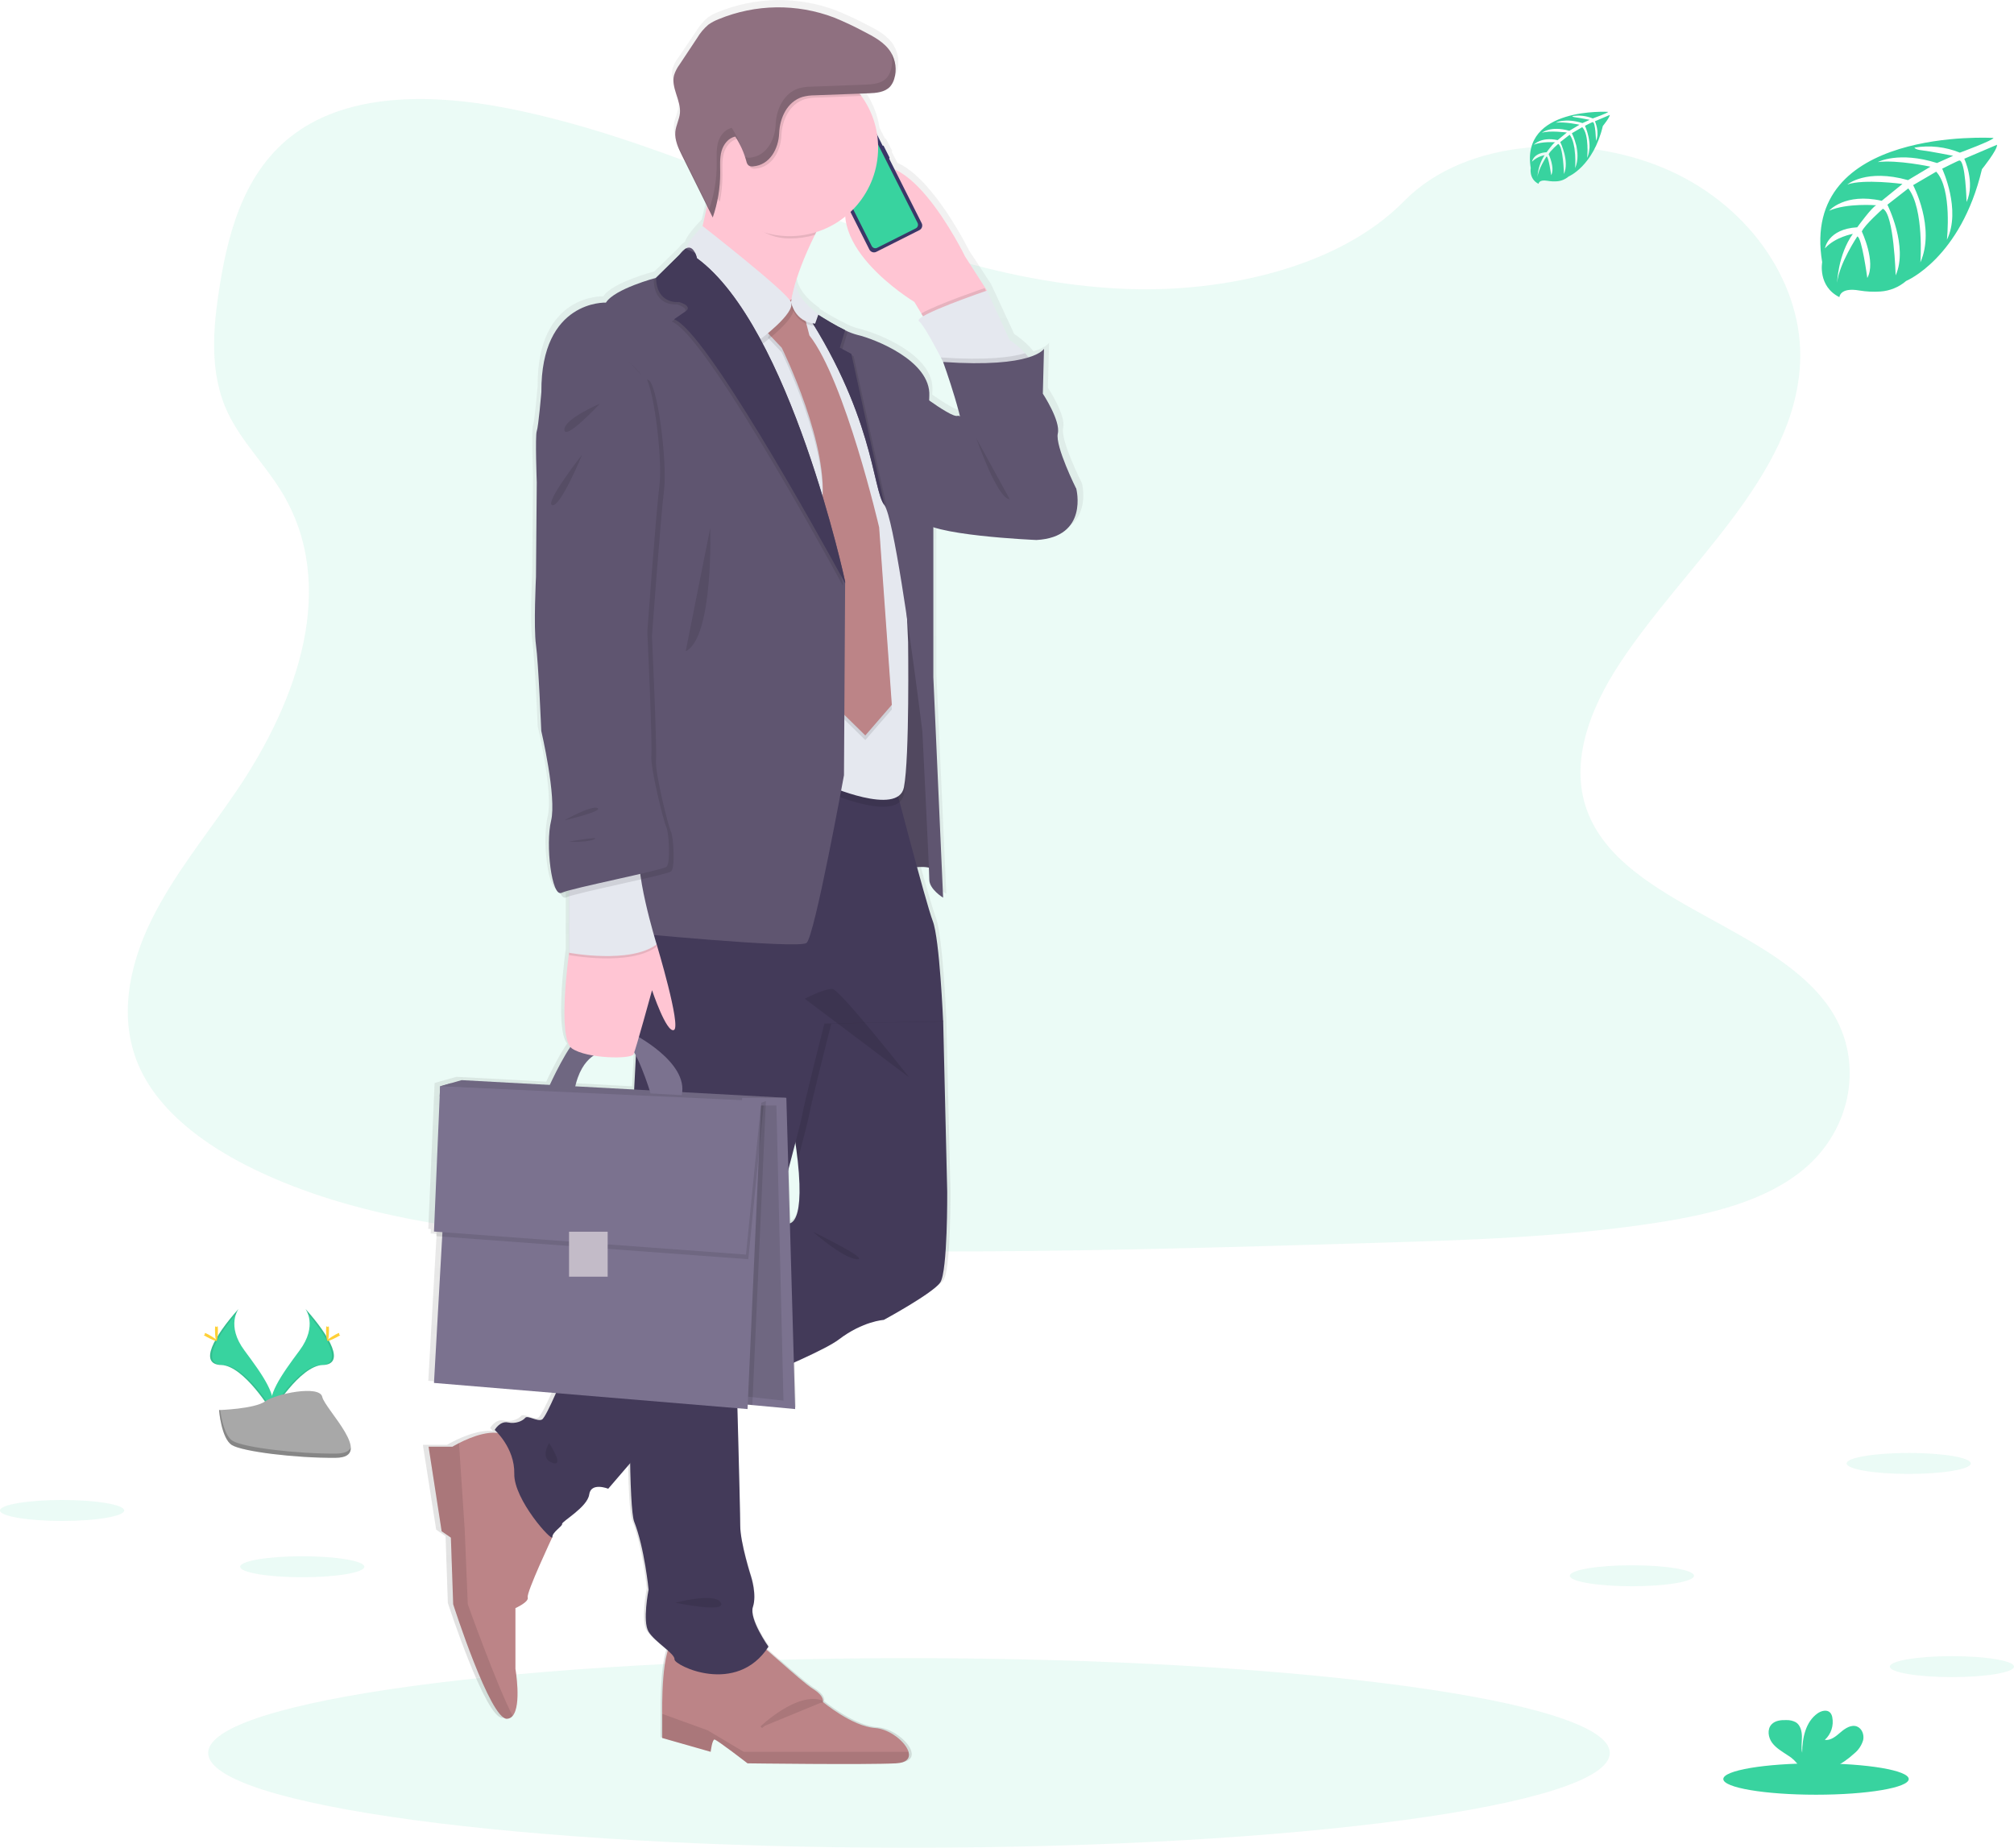
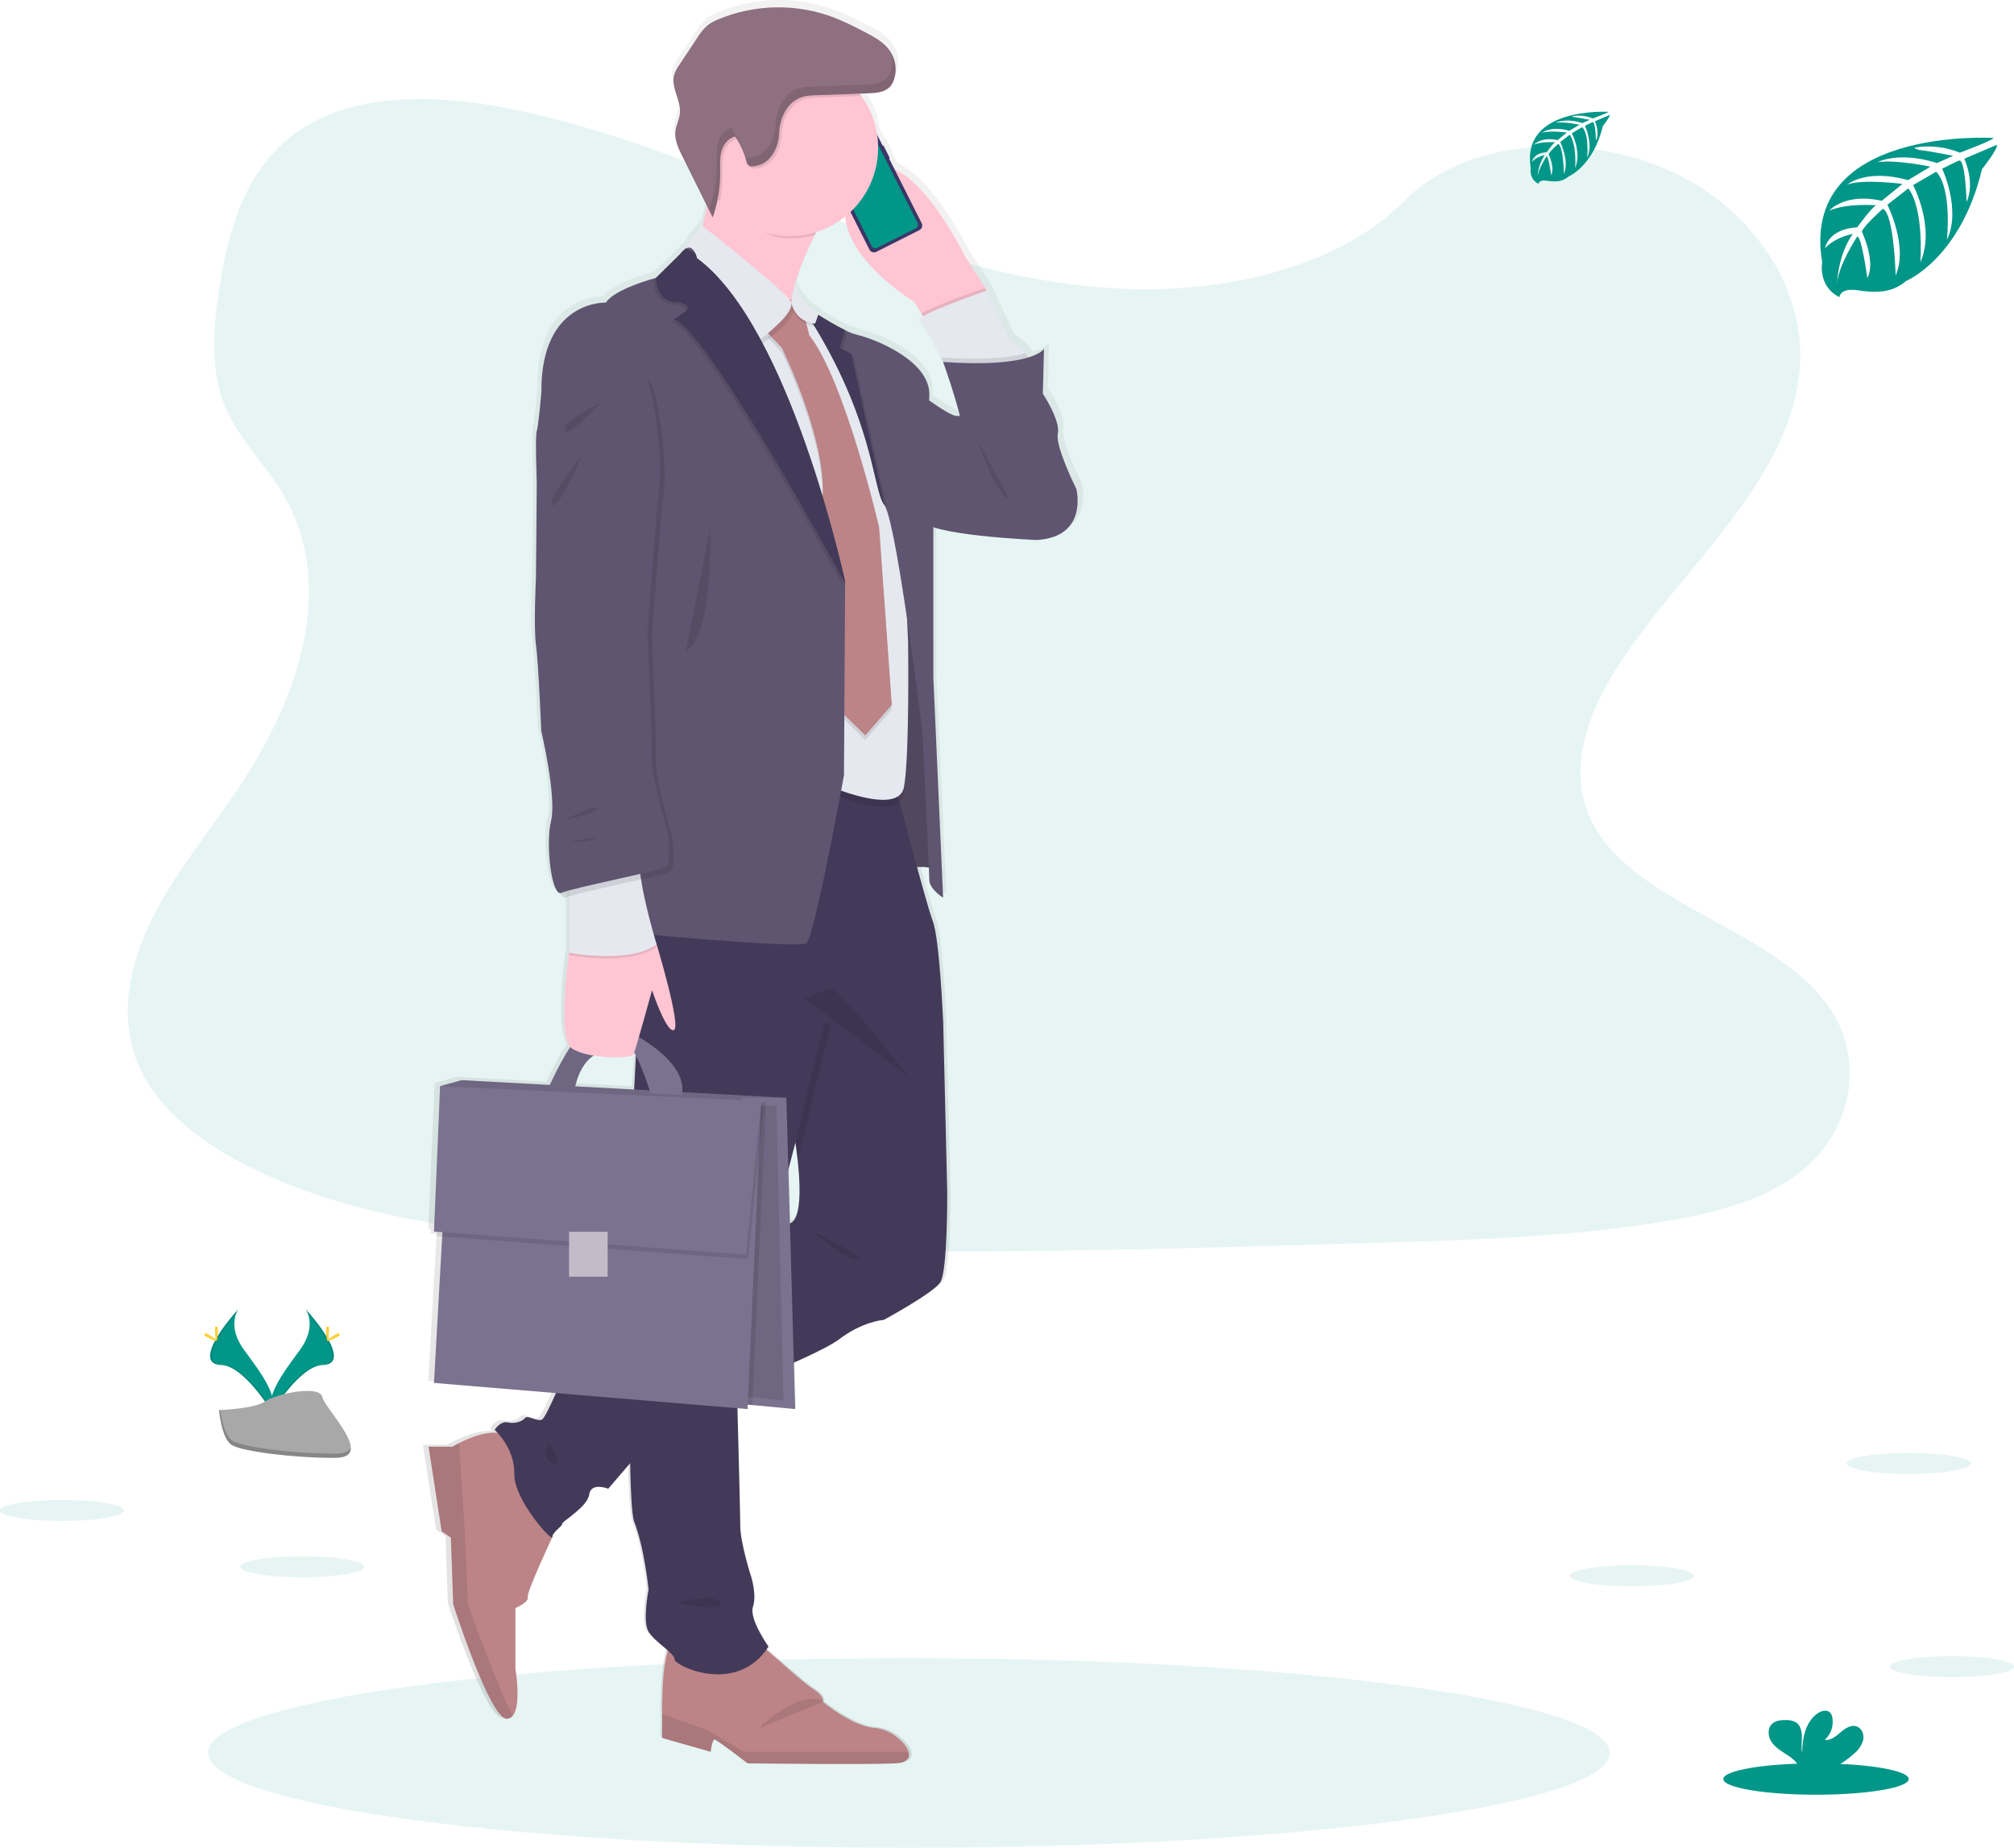
<svg xmlns="http://www.w3.org/2000/svg" id="6968ac48-3a8f-41ea-a7fd-90e9ec00ee17" data-name="Layer 1" width="873.53" height="801.44" viewBox="0 0 873.53 801.44">
  <defs>
    <linearGradient id="70ce31e8-5126-44c6-9ded-adf44b0dced1" x1="489.88" y1="814.11" x2="489.88" y2="49.28" gradientUnits="userSpaceOnUse">
      <stop offset="0" stop-color="gray" stop-opacity="0.25" />
      <stop offset="0.54" stop-color="gray" stop-opacity="0.12" />
      <stop offset="1" stop-color="gray" stop-opacity="0.1" />
    </linearGradient>
  </defs>
-   <path d="M652.59,174.63c-47.88-1.66-93.48-17.11-137-34S428.89,105,382.16,96c-30.06-5.76-64.43-6.58-88.65,9.53-23.3,15.51-30.84,42.28-34.88,67.12-3,18.69-4.84,38.36,3.51,55.85,5.79,12.15,16.08,22.36,23.19,34,24.76,40.48,7.26,90.4-19.57,129.93-12.58,18.54-27.18,36.23-36.89,56s-14.21,42.35-5.71,62.49c8.42,20,28.49,34.94,50.23,45.49,44.16,21.41,96.19,27.54,146.93,31,112.32,7.68,225.23,4.36,337.85,1,41.67-1.24,83.53-2.49,124.53-8.93,22.77-3.58,46.28-9.26,62.81-23,21-17.41,26.18-46.88,12.12-68.71-23.59-36.61-88.79-45.71-105.28-85-9.07-21.63.25-45.72,13.43-65.77,28.29-43,75.7-80.78,78.2-130,1.72-33.77-21.08-67.6-56.32-83.59-36.94-16.75-88.17-14.64-115.42,13.09C744.18,165.12,694.86,176.1,652.59,174.63Z" transform="translate(-163.24 -49.28)" fill="#38d39f" opacity="0.1" />
-   <ellipse cx="394.25" cy="760.32" rx="303.97" ry="41.12" fill="#38d39f" opacity="0.1" />
+   <path d="M652.59,174.63c-47.88-1.66-93.48-17.11-137-34S428.89,105,382.16,96c-30.06-5.76-64.43-6.58-88.65,9.53-23.3,15.51-30.84,42.28-34.88,67.12-3,18.69-4.84,38.36,3.51,55.85,5.79,12.15,16.08,22.36,23.19,34,24.76,40.48,7.26,90.4-19.57,129.93-12.58,18.54-27.18,36.23-36.89,56s-14.21,42.35-5.71,62.49c8.42,20,28.49,34.94,50.23,45.49,44.16,21.41,96.19,27.54,146.93,31,112.32,7.68,225.23,4.36,337.85,1,41.67-1.24,83.53-2.49,124.53-8.93,22.77-3.58,46.28-9.26,62.81-23,21-17.41,26.18-46.88,12.12-68.71-23.59-36.61-88.79-45.71-105.28-85-9.07-21.63.25-45.72,13.43-65.77,28.29-43,75.7-80.78,78.2-130,1.72-33.77-21.08-67.6-56.32-83.59-36.94-16.75-88.17-14.64-115.42,13.09C744.18,165.12,694.86,176.1,652.59,174.63Z" transform="translate(-163.24 -49.28)" fill="#009688" opacity="0.1" />
+   <ellipse cx="394.25" cy="760.32" rx="303.97" ry="41.12" fill="#009688" opacity="0.1" />
  <path d="M632.51,258.88s-9.41-18.57-8.14-24.09-6.62-17.31-6.62-17.31l.51-19.56s-1.09,2-6.77,3.75c-.48-.63-1-1.25-1.54-1.84a40.32,40.32,0,0,0-6.82-5.69l-10-21.58-9.67-14.81s-15.25-31-31-37.84l-2.48-4.85a.38.38,0,0,0,.15-.49l-2.52-4.93a.39.39,0,0,0-.49-.18l-2.41-4.72a37.91,37.91,0,0,0-7-16.89c-.25-.35-.52-.67-.78-1l3.92-.14c3.44-.13,7.28-.43,9.59-3a8.77,8.77,0,0,0,1.79-3.3,14,14,0,0,0,.58-2.93c0-.15,0-.3,0-.44q0-.51,0-1c0-.27,0-.53,0-.8s0-.43,0-.64-.11-.69-.17-1c0-.13,0-.26-.08-.39a11.66,11.66,0,0,0-.31-1.16,1.55,1.55,0,0,1-.07-.23c-.14-.4-.29-.8-.46-1.19a1.11,1.11,0,0,1-.07-.16c-.18-.39-.38-.77-.59-1.14l-.06-.12v0a4,4,0,0,0-.25-.45c-2.71-4.26-7.47-6.75-12-9a138.69,138.69,0,0,0-13-6,70,70,0,0,0-51,.72,20.19,20.19,0,0,0-4.54,2.42,23.46,23.46,0,0,0-4.95,5.82l-7.75,11.45A16.18,16.18,0,0,0,455,78.79c-1.45,5.44,3.1,10.89,2.59,16.5-.26,2.79-1.76,5.35-2.05,8.14-.37,3.6,1.3,7.07,2.93,10.32l11.09,22c-.59,2.89-1.24,5.85-1.95,8.71h0c-5.11,5.28-6.83,8.16-7.3,9.72l-.15.08h0a9,9,0,0,0-2.56,2.5L447.06,167s-18.32,4.76-22.13,10.79c0,0-28.75-1.26-28.5,38.89,0,0-1.27,15.06-2,17.07s0,22.33,0,22.33l-.34,41.16s-1.1,21.83,0,29.61,2.37,37.39,2.37,37.39,6.87,28.86,4.33,39.15c-2.44,9.85,0,31.39,4,31.48.76,1.57,1.63,2.34,2.58,1.9a11,11,0,0,1,1.27-.46V460.9s-4.95,34.45.6,41c-3.68,5.24-8,14.18-9.1,16.53l-38.9-2.09-4.95,1.39h0L351.75,519,349,582.27l1.1.08-.08,1.93,2.6.19L349,648.19l53.85,4.43c-2.37,5.31-5.12,11-6.19,11.55-2,1-6.36-2-7.38-.76s-4.07,2.76-7.63,2-5.85,3.26-5.85,3.26.52.46,1.3,1.31c-5.78-.7-13.09,2.4-17.06,4.4-1.78.9-2.89,1.57-2.89,1.57H346.65l5.77,36.81,4.07,2.78,1,29s16.28,50.19,23.74,49.86a3.37,3.37,0,0,0,2.51-1.26c4-4.62,1.23-20.49,1.23-20.49V746.23s6.1-2.68,5.42-4.69,9.84-24,10.78-26a.17.17,0,0,0,.08-.16c0-2.26,4.58-4.77,4.32-5.77s11.2-7.28,12-12.8,8.39-2.51,8.39-2.51l9.66-11.1c.29,13.53.84,23,1.79,25.4,4.58,11.55,6.36,29.62,6.36,29.62s-2.8,13.8,0,18.32c1.72,2.76,5.72,5.72,8.5,8.17-2.89,8.76-2.48,27.38-2.48,27.38v10.7l21.37,6s.67-5.35,1.69-5.35,14.59,10.37,14.59,10.37,52.24.67,65.46,0c5-.25,6.36-2.4,5.59-5-1.27-4.33-8.4-9.94-14.74-10.37-10.18-.67-23.07-11.37-23.07-11.37s1-2.35-4.41-5.69c-3.74-2.3-14.09-11.61-20.49-17.06.3-.41.61-.82.9-1.26,0,0-8.65-12-6.86-17.32s-.77-13-.77-13-4.83-14.81-4.83-22.34c0-4.77-.72-31.9-1.24-51.14l4.46.37.09-1.92,2,.18,18.91,1.74-.58-20.21c9.11-4,16.69-7.71,19.83-10.08,10.68-8,19.84-8.53,19.84-8.53s21.62-11.54,24.93-16.31,3-39.4,3-39.4l-1.78-74.22v-.06s-1.52-35.88-4.58-43.66c-1.12-2.88-3.89-12.48-6.92-23.44a18.11,18.11,0,0,1,5.22.22c.11,2.68.18,4.52.18,5.15,0,4.26,6.1,7.88,6.1,7.88l-4.32-96V275.66c13.32,4.24,45.53,5.56,45.53,5.56C638.1,280,632.51,258.88,632.51,258.88ZM506.87,176.4l-.07,0a66.59,66.59,0,0,1,1.85-7.45ZM419.45,505.67c7.89,1.3,17,.92,17.69-.61.07-.15.16-.42.28-.77.25.44.49.89.74,1.35l-.77,14.48v.33l-26-1.4C413.21,511.3,416.65,507.52,419.45,505.67Zm86.67,73.06-.67-23.45c1.16-4.32,2.2-8.24,3.09-11.6.4,2.79.74,5.36,1,7.73C512,573.66,508.37,578,506.12,578.73Zm74-351.58c-1.49.57-7.16-3-12.54-6.7,0-.68.05-1.35.08-2,.76-15.31-24.17-24.84-31.8-26.6a27.41,27.41,0,0,1-5.36-2,125,125,0,0,1-11.84-6.69l.1-.29s-9.84-6.23-10.05-14a132.92,132.92,0,0,1,8.46-20.53c.19-.39.4-.8.6-1.19a39.25,39.25,0,0,0,12.8-6.78c1.53,20,30.47,37.21,30.47,37.21l3.09,5,.73,1.18c-1.56.92-2.31,1.66-1.78,2.09,2.2,1.76,7.52,11.72,9.72,15.93a.06.06,0,0,0,0,0c.6,1.14,1,1.85,1,1.85s4.73,12.87,7.44,23.64A2,2,0,0,0,580.1,227.15Z" transform="translate(-163.24 -49.28)" fill="url(#70ce31e8-5126-44c6-9ded-adf44b0dced1)" />
  <path d="M591.3,175.28l-.34.45-1.16,1.55L567.55,193l-4.72-7.76-3-5S515.48,153.64,534.55,128s47.25,32.5,47.25,32.5Z" transform="translate(-163.24 -49.28)" fill="#ffc5d3" />
  <rect x="547.05" y="112.1" width="0.76" height="6.26" rx="0.38" ry="0.38" transform="translate(-156.55 209.3) rotate(-26.73)" fill="#3a3768" />
  <rect x="521.39" y="119.37" width="0.43" height="2.06" rx="0.21" ry="0.21" transform="translate(-161.64 198.23) rotate(-26.73)" fill="#3a3768" />
  <rect x="523.41" y="122.65" width="0.48" height="3.59" rx="0.24" ry="0.24" transform="translate(-163.24 199.58) rotate(-26.73)" fill="#3a3768" />
  <rect x="525.6" y="126.97" width="0.46" height="3.62" rx="0.23" ry="0.23" transform="translate(-164.96 201.03) rotate(-26.73)" fill="#3a3768" />
  <rect x="528.35" y="104.91" width="25.4" height="51.62" rx="2.24" ry="2.24" transform="translate(-164.21 208.08) rotate(-26.73)" fill="#3a3768" />
-   <path d="M536.4,105.67a.9.9,0,0,0-.4,1.22l.08.17a.91.91,0,0,1-.4,1.23l-9.62,4.84a.9.9,0,0,1-1.22-.4l-.09-.17a.91.91,0,0,0-1.22-.41l-1.87.95a1.72,1.72,0,0,0-.77,2.33L541.33,156a1.75,1.75,0,0,0,2.34.77l16.78-8.45a1.75,1.75,0,0,0,.77-2.34l-20.45-40.59a1.74,1.74,0,0,0-2.34-.77Z" transform="translate(-163.24 -49.28)" fill="#38d39f" />
+   <path d="M536.4,105.67a.9.9,0,0,0-.4,1.22l.08.17a.91.91,0,0,1-.4,1.23l-9.62,4.84a.9.9,0,0,1-1.22-.4l-.09-.17a.91.91,0,0,0-1.22-.41l-1.87.95a1.72,1.72,0,0,0-.77,2.33L541.33,156a1.75,1.75,0,0,0,2.34.77l16.78-8.45a1.75,1.75,0,0,0,.77-2.34l-20.45-40.59a1.74,1.74,0,0,0-2.34-.77Z" transform="translate(-163.24 -49.28)" fill="#009688" />
  <rect x="527.92" y="109.31" width="3.55" height="0.72" rx="0.36" ry="0.36" transform="translate(-155.95 200.72) rotate(-26.73)" fill="#e6e8ec" />
  <circle cx="368.88" cy="59.17" r="0.41" fill="#e6e8ec" />
  <path d="M550.8,261.28,544.55,429s21-7,24.25-1.75-3.5-84-3.5-84Z" transform="translate(-163.24 -49.28)" fill="#5f5570" />
  <path d="M550.8,261.28,544.55,429s21-7,24.25-1.75-3.5-84-3.5-84Z" transform="translate(-163.24 -49.28)" opacity="0.15" />
  <path d="M551.8,814.11c-13,.67-64.33,0-64.33,0s-13.34-10.33-14.34-10.33-1.66,5.33-1.66,5.33l-21-6V792.45s-.67-30.35,5.66-31.67,34.34,0,34.34,0c1-.33,20,17.67,25.33,21s4.33,5.67,4.33,5.67,12.67,10.66,22.67,11.33c6.23.42,13.24,6,14.49,10.33C558.05,811.72,556.7,813.86,551.8,814.11Z" transform="translate(-163.24 -49.28)" fill="#bc8487" />
  <path d="M551.8,814.11c-13,.67-64.33,0-64.33,0s-13.34-10.33-14.34-10.33-1.66,5.33-1.66,5.33l-21-6V792.66l19.66,7.12,15.67,9.33h71.49C558.05,811.72,556.7,813.86,551.8,814.11Z" transform="translate(-163.24 -49.28)" opacity="0.1" />
  <path d="M493.43,798.45s16-15.33,26.7-11" transform="translate(-163.24 -49.28)" stroke="#000" stroke-miterlimit="10" opacity="0.1" />
  <path d="M392.13,742.11c.67,2-5.33,4.67-5.33,4.67v26.33s2.72,15.81-1.21,20.42a3.29,3.29,0,0,1-2.46,1.25c-7.33.33-23.33-49.67-23.33-49.67l-1-28.89-4-2.77-5.67-36.67h10.34s1.09-.67,2.84-1.57c5-2.55,15.47-7,21.16-2.76L402.8,716S391.47,740.11,392.13,742.11Z" transform="translate(-163.24 -49.28)" fill="#bc8487" />
  <path d="M385.59,793.53a3.29,3.29,0,0,1-2.46,1.25c-7.33.33-23.33-49.67-23.33-49.67l-1-28.89-4-2.77-5.67-36.67h10.34s1.09-.67,2.84-1.57l2.49,37.57,1.33,32.33S378.69,780.31,385.59,793.53Z" transform="translate(-163.24 -49.28)" opacity="0.1" />
  <path d="M571.05,605.53c-3.25,4.75-24.5,16.25-24.5,16.25s-9,.5-19.5,8.5c-5.43,4.14-24.3,12.35-41.25,19.32-15.83,6.51-30,11.93-30,11.93l-16.32,19L427.05,695s-7.5-3-8.25,2.5-12,11.75-11.75,12.75-4.25,3.5-4.25,5.75-16.75-16.25-16.5-27.5-8.5-19-8.5-19,2.25-4,5.75-3.25,6.5-.75,7.5-2,5.25,1.75,7.25.75,10-20.75,10-20.75l31.17-20.91,62-41.56,2.86-1.92s8.25,3.78,4.9-27.19c-.65-6-1.74-13.29-3.4-22.17-10.25-54.75,26.5-61,26.5-61l32.25,10.75,7.75,12v.06l1.75,73.94S574.3,600.78,571.05,605.53Z" transform="translate(-163.24 -49.28)" fill="#433a59" />
  <path d="M485.55,640.53s.1,3.55.25,9.07c-15.83,6.51-30,11.93-30,11.93l-16.32,19c-.27-15.75-.21-36.21,0-57.18l62-41.56C493.81,610.22,485.55,640.53,485.55,640.53Z" transform="translate(-163.24 -49.28)" opacity="0.1" />
  <path d="M572.3,492.28v.06l-48.5.94s-8.5,33.25-9.75,40.25c-.31,1.72-2.19,9.07-4.85,19.17-.65-6-1.74-13.29-3.4-22.17-10.25-54.75,26.5-61,26.5-61l32.25,10.75Z" transform="translate(-163.24 -49.28)" opacity="0.1" />
  <path d="M444.55,401.53l-6.25,120s-4.5,176.25,0,187.75,6.25,29.5,6.25,29.5-2.75,13.75,0,18.25,11.5,9.5,11.25,12,26.75,16,40.75-5.5c0,0-8.5-12-6.75-17.25s-.75-13-.75-13S484.3,718.53,484.3,711s-1.75-70.5-1.75-70.5,27.25-100,28.5-107,9.75-40.25,9.75-40.25l51.5-1s-1.5-35.75-4.5-43.5-17.75-64.5-17.75-64.5Z" transform="translate(-163.24 -49.28)" fill="#433a59" />
  <polygon points="195.36 469.89 190.89 471.17 190.71 475.59 324.73 477.32 324.73 475.58 195.36 469.89" fill="#7b728f" />
  <path d="M516.68,151.15c-19.5,39.55-7.39,47.82-5.46,48.84-4.13-1.92-57.81-27.14-50.75-33.54,4.59-4.17,8.52-22.31,10.83-35.31,1.37-7.76,2.17-13.69,2.17-13.69l56.33,10.33C524.34,136.58,520,144.33,516.68,151.15Z" transform="translate(-163.24 -49.28)" fill="#ffc5d3" />
  <path d="M591,175.73l-1.16,1.55L567.55,193l-4.72-7.76c6.87-4,27.47-11,27.47-11Z" transform="translate(-163.24 -49.28)" opacity="0.1" />
  <path d="M611.55,211.78c-2,7-35.75,0-35.75,0l-3.5-5.5s-.35-.7-.94-1.84a.06.06,0,0,1,0,0c-2.16-4.19-7.39-14.11-9.55-15.87-2.75-2.25,29.5-13.25,29.5-13.25l9.88,21.5a39.82,39.82,0,0,1,6.7,5.67C610.39,205.2,612.46,208.59,611.55,211.78Z" transform="translate(-163.24 -49.28)" fill="#e5e8ef" />
  <path d="M555.55,215s20,15.78,23,14.64,51.5,31.61,51.5,31.61,5.5,21-17.25,22.25c0,0-48.25-2-50.25-9S555.55,215,555.55,215Z" transform="translate(-163.24 -49.28)" fill="#5f5570" />
  <path d="M501.05,183.28l-21.75,22.5,30.5,194,12-7s31,13.75,33.5,1,1.81-63,1.81-63L553.05,240s-14.25-31.75-14.25-32.75-20.55-16.5-20.55-16.5l-9.7-7.5Z" transform="translate(-163.24 -49.28)" opacity="0.1" />
  <path d="M501.05,180.28l-21.75,22.5,30.5,194,12-7s31,13.75,33.5,1,1.81-63,1.81-63L553.05,237s-14.25-31.75-14.25-32.75-20.55-16.5-20.55-16.5l-9.7-7.5Z" transform="translate(-163.24 -49.28)" fill="#e5e8ef" />
  <path d="M502.3,183.53l-6,12.25,6,6.33s21.5,43.42,17.25,69.17l4.5,84.75,14.5,14.25L550.05,357l-5.5-77s-14.75-63.5-30.25-83.25l-4.5-17.5Z" transform="translate(-163.24 -49.28)" opacity="0.1" />
  <path d="M502.3,181.53l-6,12.25,6,6.33s21.5,43.42,17.25,69.17l4.5,84.75,14.5,14.25L550.05,355l-5.5-77s-14.75-63.5-30.25-83.25l-4.5-17.5Z" transform="translate(-163.24 -49.28)" fill="#bc8487" />
  <path d="M529.8,127.78c-5.46,8.8-9.76,16.55-13.12,23.37a38.45,38.45,0,0,1-10.9,1.57c-12.36,0-19.48-8.55-26.48-17.63-1.6-2.06-6.86-1.58-8-4,1.37-7.76,2.17-13.69,2.17-13.69Z" transform="translate(-163.24 -49.28)" opacity="0.1" />
  <path d="M544.11,113.38a38.33,38.33,0,1,1-7.29-22.49A38.33,38.33,0,0,1,544.11,113.38Z" transform="translate(-163.24 -49.28)" fill="#ffc5d3" />
  <path d="M493.55,198.78l-31.5-38s-2.91-1.17,6.92-11.46c0,0,36.1,28.14,38.34,32.92S493.55,198.78,493.55,198.78Z" transform="translate(-163.24 -49.28)" opacity="0.1" />
  <path d="M492.55,196.78l-31.5-38s-2.91-1.17,6.92-11.46c0,0,36.1,28.14,38.34,32.92S492.55,196.78,492.55,196.78Z" transform="translate(-163.24 -49.28)" fill="#e5e8ef" />
  <path d="M572.3,438.63s-6-3.6-6-7.85-3-64.25-3-64.25-4.4-35.81-9-64.27v0c-2.7-16.77-5.47-31-7.43-33.82l-.08-.12c-5.25-6.75-4.25-39.75-37-88,.44.3,11.73,8.22,20,12.2a27.42,27.42,0,0,0,5.27,2c7.5,1.75,32,11.25,31.25,26.5s1.75,50.25,1.75,50.25V343Z" transform="translate(-163.24 -49.28)" fill="#5f5570" />
  <path d="M611.55,211.78c-2,7-35.75,0-35.75,0l-3.5-5.5s-.35-.7-.94-1.84a.06.06,0,0,1,0,0,.67.67,0,0,1-.05-.12c19.61,1.37,30.54-.06,36.58-1.83C610.39,205.2,612.46,208.59,611.55,211.78Z" transform="translate(-163.24 -49.28)" opacity="0.1" />
  <path d="M572.3,206.28s10.5,29,9,36.25,24.25,35.75,24.25,35.75l24.5-17s-9.25-18.5-8-24-6.5-17.25-6.5-17.25l.5-19.48S611.55,209,572.3,206.28Z" transform="translate(-163.24 -49.28)" fill="#5f5570" />
  <path d="M536.82,90.89l-19,.72a21.16,21.16,0,0,0-5.5.69c-6.79,2.09-9.92,9.31-10.17,15.8s-4,13.76-11.27,14.33a2.81,2.81,0,0,1-2.07-.46,3.42,3.42,0,0,1-.88-1.77,38.7,38.7,0,0,0-4.78-10.68c-3,.54-5.22,3.39-6,6.37s-.57,6.12-.56,9.21a59.61,59.61,0,0,1-1.13,11.69,38.33,38.33,0,1,1,61.39-45.9Z" transform="translate(-163.24 -49.28)" opacity="0.1" />
  <path d="M511.33,91.3a21.16,21.16,0,0,1,5.5-.69l23.07-.86c3.38-.13,7.15-.43,9.42-2.94a8.81,8.81,0,0,0,1.76-3.29,14.2,14.2,0,0,0-1.49-11.63c-2.67-4.25-7.35-6.72-11.81-9a137.23,137.23,0,0,0-12.77-6,68,68,0,0,0-50.1.72A20.22,20.22,0,0,0,470.45,60a23.05,23.05,0,0,0-4.86,5.8L458,77.24a15.75,15.75,0,0,0-2.39,4.62c-1.43,5.43,3,10.86,2.54,16.45-.26,2.78-1.73,5.33-2,8.11-.36,3.59,1.28,7,2.89,10.27l13.34,26.91a59.62,59.62,0,0,0,3.23-19.5c0-3.09-.26-6.23.56-9.21s3-5.83,6-6.37a38.57,38.57,0,0,1,4.79,10.68,3.38,3.38,0,0,0,.88,1.77,2.8,2.8,0,0,0,2.07.46c7.31-.57,11-7.77,11.27-14.33S504.54,93.39,511.33,91.3Z" transform="translate(-163.24 -49.28)" fill="#8f7080" />
  <polygon points="190.89 471.17 200.23 468.5 341.06 476.17 325.56 478.17 190.89 471.17" fill="#7b728f" />
  <polygon points="190.89 471.17 200.23 468.5 341.06 476.17 325.56 478.17 190.89 471.17" opacity="0.1" />
  <polygon points="344.89 611.17 326.31 609.44 319.79 608.84 319.79 505.5 321.51 481.51 321.89 476.17 341.06 476.17 344.89 611.17" fill="#7b728f" />
  <polygon points="339.81 607.5 324.99 605.86 319.79 605.29 319.79 507.31 321.16 484.57 321.46 479.5 336.75 479.5 339.81 607.5" opacity="0.1" />
  <path d="M401.42,520.45s9.25-20.29,13.13-20.92,11,0,11,0l-.63,5.88s-9.5.75-12.5,16.62Z" transform="translate(-163.24 -49.28)" fill="#7b728f" />
  <path d="M401.42,520.45s9.25-20.29,13.13-20.92,11,0,11,0l-.63,5.88s-9.5.75-12.5,16.62Z" transform="translate(-163.24 -49.28)" opacity="0.1" />
  <path d="M437.3,497.41s24.87,12.37,21.62,26.87l-13.5-.75s-6.5-21.62-11.62-22.75S437.3,497.41,437.3,497.41Z" transform="translate(-163.24 -49.28)" fill="#7b728f" />
  <path d="M529.8,301.53v.73l-.5,83.27s-12.75,70-16.25,72.75-80.25-4.75-80.25-4.75L398.05,219.28c-.25-40,28-38.75,28-38.75,3.75-6,21.75-10.75,21.75-10.75l10-9.75.32-.45a8.89,8.89,0,0,1,2.52-2.49h0c2.06-1.19,3.37.38,4.12,1.93a11.63,11.63,0,0,1,.78,2.27C506.05,191,529.8,301.53,529.8,301.53Z" transform="translate(-163.24 -49.28)" fill="#5f5570" />
  <path d="M528.8,302.53v.73c-12.57-23-61-110.14-74.25-114.48l5.1-3.5s3.4-2-2.85-4c0,0-9.75,1.25-10-10.5l10.32-10.2,2.52-2.49h0l4.12,1.93a11.63,11.63,0,0,1,.78,2.27C505.05,192,528.8,302.53,528.8,302.53Z" transform="translate(-163.24 -49.28)" opacity="0.1" />
  <path d="M529.8,301.53v.73c-12.57-23-61-110.14-74.25-114.48l5.1-3.5s3.4-2-2.85-4c0,0-9.75,1.25-10-10.5l10.32-10.2,2.52-2.49h0l4.12,1.93a11.63,11.63,0,0,1,.78,2.27C506.05,191,529.8,301.53,529.8,301.53Z" transform="translate(-163.24 -49.28)" fill="#433a59" />
  <path d="M547.88,269.4l-.08-.12c-5.25-6.75-4.25-39.75-37-88,.44.3,11.73,8.22,20,12.2l-2.31,7.62,5,2.67Z" transform="translate(-163.24 -49.28)" opacity="0.1" />
  <path d="M546.88,268.4l-.08-.12c-5.25-6.75-4.25-39.75-37-88,.44.3,11.73,8.22,20,12.2l-2.31,7.62,5,2.67Z" transform="translate(-163.24 -49.28)" fill="#433a59" />
  <path d="M508.36,172.58l-2.05,8.66s1.5,8.67,10.49,9.42l1.45-4.13S508.55,180.31,508.36,172.58Z" transform="translate(-163.24 -49.28)" opacity="0.1" />
  <path d="M508.36,171.58l-2.05,8.66s1.5,8.67,10.49,9.42l1.45-4.13S508.55,179.31,508.36,171.58Z" transform="translate(-163.24 -49.28)" fill="#e5e8ef" />
  <polygon points="332.19 477.57 326.31 609.44 319.79 608.84 319.79 505.5 321.51 481.51 332.19 477.57" opacity="0.1" />
  <polygon points="192.23 528.5 188.23 599.83 324.23 611.17 330.19 477.57 192.23 528.5" fill="#7b728f" />
  <polygon points="189.23 536.17 191.89 473.17 331.19 479.57 324.56 546.17 189.23 536.17" opacity="0.1" />
  <polygon points="188.23 534.17 190.89 471.17 330.19 477.57 323.56 544.17 188.23 534.17" fill="#7b728f" />
  <rect x="246.81" y="534.25" width="16.75" height="19.5" fill="#c3bbc8" />
  <path d="M412.55,455.78l-2.5,6.75s-5.25,37,1.25,41.5,25.75,4.75,26.75,2.5,8-27.75,8-27.75,6.25,18.75,9.5,17.25-7.5-37.14-7.5-37.14Z" transform="translate(-163.24 -49.28)" fill="#ffc5d3" />
  <path d="M410.05,427.78v35.75s26.5,5,38-3.64c0,0-10.75-34.61-6.75-43.36S410.05,427.78,410.05,427.78Z" transform="translate(-163.24 -49.28)" opacity="0.1" />
  <path d="M410.05,426.78v35.75s26.5,5,38-3.64c0,0-10.75-34.61-6.75-43.36S410.05,426.78,410.05,426.78Z" transform="translate(-163.24 -49.28)" fill="#e5e8ef" />
  <path d="M407.05,217.53l-7,3.75s-1.25,15-2,17,0,22.25,0,22.25l-.34,41s-1.08,21.75,0,29.5S400,368.28,400,368.28s6.76,28.75,4.26,39,.25,33.25,4.5,31.25,43.5-9.75,45.5-11.25,1-15.5,0-17.25-7-25.5-6.5-31-1.75-53.75-1.75-53.75,3.75-51.5,5.25-63.5-3-47.25-7-47.75S428.55,186.28,407.05,217.53Z" transform="translate(-163.24 -49.28)" opacity="0.1" />
  <path d="M405.05,215.53l-7,3.75s-1.25,15-2,17,0,22.25,0,22.25l-.34,41s-1.08,21.75,0,29.5S398,366.28,398,366.28s6.76,28.75,4.26,39,.25,33.25,4.5,31.25,43.5-9.75,45.5-11.25,1-15.5,0-17.25-7-25.5-6.5-31-1.75-53.75-1.75-53.75,3.75-51.5,5.25-63.5-3-47.25-7-47.75S426.55,184.28,405.05,215.53Z" transform="translate(-163.24 -49.28)" fill="#5f5570" />
  <g opacity="0.1">
    <path d="M480.66,104.77c-3,.54-5.22,3.39-6,6.37s-.57,6.12-.56,9.21a59.61,59.61,0,0,1-3.22,19.5l-13.35-26.91c-.26-.53-.53-1.08-.79-1.63a36.37,36.37,0,0,0,2.29,5.38l13.35,26.91a59.61,59.61,0,0,0,3.22-19.5c0-3.09-.25-6.23.56-9.21s3-5.83,6-6.37a40.13,40.13,0,0,1,2.59,4.73A39,39,0,0,0,480.66,104.77Z" transform="translate(-163.24 -49.28)" />
    <path d="M549.83,72.32a14.16,14.16,0,0,1-.24,7.45,8.83,8.83,0,0,1-1.77,3.29c-2.27,2.51-6,2.81-9.42,2.94l-23.06.86a21.23,21.23,0,0,0-5.51.69c-6.78,2.09-9.92,9.31-10.17,15.8s-4,13.76-11.27,14.33a2.81,2.81,0,0,1-2.07-.46h0c.23.65.45,1.31.64,2a3.3,3.3,0,0,0,.87,1.77,2.81,2.81,0,0,0,2.07.46c7.32-.57,11-7.77,11.27-14.33s3.39-13.71,10.17-15.8a21.23,21.23,0,0,1,5.51-.69l23.06-.86c3.38-.13,7.15-.43,9.42-2.94a8.83,8.83,0,0,0,1.77-3.29A14.2,14.2,0,0,0,549.83,72.32Z" transform="translate(-163.24 -49.28)" />
  </g>
  <path d="M512.28,482.47s8.66-4.5,12-4.25,33.33,38.39,33.33,38.39Z" transform="translate(-163.24 -49.28)" opacity="0.1" />
  <path d="M423.45,224.35s-15.83,6.76-15.41,11.43S423.45,224.35,423.45,224.35Z" transform="translate(-163.24 -49.28)" opacity="0.1" />
  <path d="M415.74,246.45s-16.61,21.24-12.94,21.95S415.74,246.45,415.74,246.45Z" transform="translate(-163.24 -49.28)" opacity="0.1" />
  <path d="M471.3,278.28s1.52,47.5-10.66,53.5Z" transform="translate(-163.24 -49.28)" opacity="0.1" />
  <path d="M408,405.11s11.72-6.66,14.41-5.33S408,405.11,408,405.11Z" transform="translate(-163.24 -49.28)" opacity="0.1" />
  <path d="M410.05,414.32s7.4.53,10.91-1S410.05,414.32,410.05,414.32Z" transform="translate(-163.24 -49.28)" opacity="0.1" />
  <path d="M586.7,239.41s9.18,26.37,14.47,26.37" transform="translate(-163.24 -49.28)" opacity="0.1" />
  <path d="M456.16,744.45s17.22-4.67,19.76,0S456.16,744.45,456.16,744.45Z" transform="translate(-163.24 -49.28)" opacity="0.1" />
  <path d="M401.42,675.21s-4.29,6.57,1.38,8.57S401.42,675.21,401.42,675.21Z" transform="translate(-163.24 -49.28)" opacity="0.1" />
  <path d="M515.8,583.53s13,11.58,19.14,11.92S515.8,583.53,515.8,583.53Z" transform="translate(-163.24 -49.28)" opacity="0.1" />
-   <path d="M1027.84,109.11S943.65,104,953.57,163c0,0-2,10.43,7.48,15.17,0,0,.15-4.38,8.64-2.89a39.41,39.41,0,0,0,9.14.44A19.08,19.08,0,0,0,990,171.13h0s23.67-9.77,32.87-48.46c0,0,6.81-8.44,6.54-10.61l-14.21,6.07s4.86,10.25,1,18.77c0,0-.46-18.4-3.19-18-.56.09-7.39,3.55-7.39,3.55s8.36,17.86,2.05,30.83c0,0,2.4-22-4.65-29.54l-10,5.84s9.77,18.44,3.15,33.49c0,0,1.7-23.08-5.25-32.07l-9.06,7.07s9.17,18.18,3.58,30.66c0,0-.73-26.87-5.55-28.9,0,0-7.92,7-9.13,9.86,0,0,6.28,13.2,2.38,20.16,0,0-2.39-17.9-4.35-18,0,0-7.9,11.86-8.72,20,0,0,.34-12.1,6.81-21.13,0,0-7.64,1.31-12.1,6.27,0,0,1.23-8.39,14-9.12,0,0,6.52-9,8.27-9.55,0,0-12.75-1.06-20.48,2.36,0,0,6.81-7.91,22.82-4.31l9-7.3s-16.79-2.3-23.9.24c0,0,8.19-7,26.31-1.9l9.74-5.83s-14.31-3.08-22.83-2c0,0,9-4.85,25.68.41l7-3.13s-10.48-2.06-13.55-2.38-3.24-1.18-3.24-1.18a36.39,36.39,0,0,1,19.7,2.19S1028.1,110,1027.84,109.11Z" transform="translate(-163.24 -49.28)" fill="#38d39f" />
-   <path d="M860.73,97.8s-38-2.29-33.56,24.37c0,0-.89,4.71,3.38,6.85,0,0,.07-2,3.9-1.31a17.05,17.05,0,0,0,4.14.2,8.62,8.62,0,0,0,5-2.08h0s10.69-4.42,14.85-21.9c0,0,3.08-3.81,3-4.79L855,101.88s2.19,4.63.47,8.48c0,0-.21-8.31-1.45-8.12-.25,0-3.33,1.61-3.33,1.61s3.77,8.07.92,13.93c0,0,1.09-9.94-2.1-13.35L845,107.07s4.41,8.33,1.42,15.13c0,0,.77-10.43-2.37-14.49l-4.09,3.2s4.14,8.21,1.61,13.85c0,0-.33-12.14-2.5-13.06,0,0-3.58,3.16-4.13,4.46,0,0,2.84,6,1.08,9.11,0,0-1.08-8.09-2-8.13,0,0-3.57,5.36-3.94,9a19.4,19.4,0,0,1,3.08-9.54,10.72,10.72,0,0,0-5.47,2.83s.56-3.79,6.35-4.12c0,0,2.95-4.07,3.74-4.31,0,0-5.76-.49-9.26,1.06,0,0,3.08-3.57,10.31-2l4-3.3s-7.59-1-10.8.11c0,0,3.7-3.16,11.88-.86l4.41-2.63s-6.47-1.39-10.32-.89c0,0,4.06-2.19,11.61.18l3.14-1.41s-4.73-.93-6.12-1.08-1.46-.53-1.46-.53a16.51,16.51,0,0,1,8.9,1S860.85,98.22,860.73,97.8Z" transform="translate(-163.24 -49.28)" fill="#38d39f" />
-   <ellipse cx="846.6" cy="722.88" rx="26.93" ry="4.55" fill="#38d39f" opacity="0.1" />
-   <ellipse cx="26.93" cy="655.15" rx="26.93" ry="4.55" fill="#38d39f" opacity="0.1" />
-   <ellipse cx="827.86" cy="634.75" rx="26.93" ry="4.55" fill="#38d39f" opacity="0.1" />
-   <ellipse cx="131.09" cy="679.56" rx="26.93" ry="4.55" fill="#38d39f" opacity="0.1" />
-   <ellipse cx="707.82" cy="683.47" rx="26.93" ry="4.55" fill="#38d39f" opacity="0.1" />
-   <ellipse cx="787.66" cy="771.64" rx="40.21" ry="6.8" fill="#38d39f" />
-   <path d="M967.52,809.8a11.68,11.68,0,0,0,3.83-5.78c.5-2.3-.48-5-2.68-5.89-2.46-.94-5.09.76-7.08,2.48s-4.28,3.69-6.89,3.33a10.5,10.5,0,0,0,3.25-9.82,4.13,4.13,0,0,0-.91-2c-1.36-1.46-3.84-.83-5.47.32-5.2,3.66-6.65,10.72-6.68,17.08-.52-2.3-.08-4.69-.1-7s-.65-5-2.64-6.22a8,8,0,0,0-4-.95c-2.34-.08-4.94.15-6.53,1.86-2,2.12-1.47,5.69.25,8s4.35,3.8,6.77,5.42a14.89,14.89,0,0,1,4.83,4.61,3.83,3.83,0,0,1,.36.82h14.66A40.9,40.9,0,0,0,967.52,809.8Z" transform="translate(-163.24 -49.28)" fill="#38d39f" />
-   <path d="M295.72,617s5.5,7.18-2.53,18-14.65,20-12,26.76c0,0,12.12-20.14,22-20.42S306.57,629.14,295.72,617Z" transform="translate(-163.24 -49.28)" fill="#38d39f" />
+   <path d="M1027.84,109.11S943.65,104,953.57,163c0,0-2,10.43,7.48,15.17,0,0,.15-4.38,8.64-2.89a39.41,39.41,0,0,0,9.14.44A19.08,19.08,0,0,0,990,171.13h0s23.67-9.77,32.87-48.46c0,0,6.81-8.44,6.54-10.61l-14.21,6.07s4.86,10.25,1,18.77c0,0-.46-18.4-3.19-18-.56.09-7.39,3.55-7.39,3.55s8.36,17.86,2.05,30.83c0,0,2.4-22-4.65-29.54l-10,5.84s9.77,18.44,3.15,33.49c0,0,1.7-23.08-5.25-32.07l-9.06,7.07s9.17,18.18,3.58,30.66c0,0-.73-26.87-5.55-28.9,0,0-7.92,7-9.13,9.86,0,0,6.28,13.2,2.38,20.16,0,0-2.39-17.9-4.35-18,0,0-7.9,11.86-8.72,20,0,0,.34-12.1,6.81-21.13,0,0-7.64,1.31-12.1,6.27,0,0,1.23-8.39,14-9.12,0,0,6.52-9,8.27-9.55,0,0-12.75-1.06-20.48,2.36,0,0,6.81-7.91,22.82-4.31l9-7.3s-16.79-2.3-23.9.24c0,0,8.19-7,26.31-1.9l9.74-5.83s-14.31-3.08-22.83-2c0,0,9-4.85,25.68.41l7-3.13s-10.48-2.06-13.55-2.38-3.24-1.18-3.24-1.18a36.39,36.39,0,0,1,19.7,2.19S1028.1,110,1027.84,109.11Z" transform="translate(-163.24 -49.28)" fill="#009688" />
+   <path d="M860.73,97.8s-38-2.29-33.56,24.37c0,0-.89,4.71,3.38,6.85,0,0,.07-2,3.9-1.31a17.05,17.05,0,0,0,4.14.2,8.62,8.62,0,0,0,5-2.08h0s10.69-4.42,14.85-21.9c0,0,3.08-3.81,3-4.79L855,101.88s2.19,4.63.47,8.48c0,0-.21-8.31-1.45-8.12-.25,0-3.33,1.61-3.33,1.61s3.77,8.07.92,13.93c0,0,1.09-9.94-2.1-13.35L845,107.07s4.41,8.33,1.42,15.13c0,0,.77-10.43-2.37-14.49l-4.09,3.2s4.14,8.21,1.61,13.85c0,0-.33-12.14-2.5-13.06,0,0-3.58,3.16-4.13,4.46,0,0,2.84,6,1.08,9.11,0,0-1.08-8.09-2-8.13,0,0-3.57,5.36-3.94,9a19.4,19.4,0,0,1,3.08-9.54,10.72,10.72,0,0,0-5.47,2.83s.56-3.79,6.35-4.12c0,0,2.95-4.07,3.74-4.31,0,0-5.76-.49-9.26,1.06,0,0,3.08-3.57,10.31-2l4-3.3s-7.59-1-10.8.11c0,0,3.7-3.16,11.88-.86l4.41-2.63s-6.47-1.39-10.32-.89c0,0,4.06-2.19,11.61.18l3.14-1.41s-4.73-.93-6.12-1.08-1.46-.53-1.46-.53a16.51,16.51,0,0,1,8.9,1S860.85,98.22,860.73,97.8Z" transform="translate(-163.24 -49.28)" fill="#009688" />
+   <ellipse cx="846.6" cy="722.88" rx="26.93" ry="4.55" fill="#009688" opacity="0.1" />
+   <ellipse cx="26.93" cy="655.15" rx="26.93" ry="4.55" fill="#009688" opacity="0.1" />
+   <ellipse cx="827.86" cy="634.75" rx="26.93" ry="4.55" fill="#009688" opacity="0.1" />
+   <ellipse cx="131.09" cy="679.56" rx="26.93" ry="4.55" fill="#009688" opacity="0.1" />
+   <ellipse cx="707.82" cy="683.47" rx="26.93" ry="4.55" fill="#009688" opacity="0.1" />
+   <ellipse cx="787.66" cy="771.64" rx="40.21" ry="6.8" fill="#009688" />
+   <path d="M967.52,809.8a11.68,11.68,0,0,0,3.83-5.78c.5-2.3-.48-5-2.68-5.89-2.46-.94-5.09.76-7.08,2.48s-4.28,3.69-6.89,3.33a10.5,10.5,0,0,0,3.25-9.82,4.13,4.13,0,0,0-.91-2c-1.36-1.46-3.84-.83-5.47.32-5.2,3.66-6.65,10.72-6.68,17.08-.52-2.3-.08-4.69-.1-7s-.65-5-2.64-6.22a8,8,0,0,0-4-.95c-2.34-.08-4.94.15-6.53,1.86-2,2.12-1.47,5.69.25,8s4.35,3.8,6.77,5.42a14.89,14.89,0,0,1,4.83,4.61,3.83,3.83,0,0,1,.36.82h14.66A40.9,40.9,0,0,0,967.52,809.8Z" transform="translate(-163.24 -49.28)" fill="#009688" />
+   <path d="M295.72,617s5.5,7.18-2.53,18-14.65,20-12,26.76c0,0,12.12-20.14,22-20.42S306.57,629.14,295.72,617Z" transform="translate(-163.24 -49.28)" fill="#009688" />
  <path d="M295.72,617a8.63,8.63,0,0,1,1.12,2.25c9.62,11.3,14.75,21.85,5.5,22.12-8.61.24-18.94,15.64-21.42,19.53a9.24,9.24,0,0,0,.29.89s12.12-20.14,22-20.42S306.57,629.14,295.72,617Z" transform="translate(-163.24 -49.28)" opacity="0.1" />
  <path d="M305.93,626.18c0,2.53-.28,4.58-.63,4.58s-.63-2-.63-4.58.35-1.34.7-1.34S305.93,623.65,305.93,626.18Z" transform="translate(-163.24 -49.28)" fill="#ffd037" />
  <path d="M309.44,629.2c-2.22,1.21-4.16,1.94-4.32,1.64s1.49-1.54,3.71-2.75,1.35-.33,1.51,0S311.66,628,309.44,629.2Z" transform="translate(-163.24 -49.28)" fill="#ffd037" />
-   <path d="M266.71,617s-5.5,7.18,2.53,18,14.65,20,12,26.76c0,0-12.11-20.14-22-20.42S255.86,629.14,266.71,617Z" transform="translate(-163.24 -49.28)" fill="#38d39f" />
+   <path d="M266.71,617s-5.5,7.18,2.53,18,14.65,20,12,26.76c0,0-12.11-20.14-22-20.42S255.86,629.14,266.71,617Z" transform="translate(-163.24 -49.28)" fill="#009688" />
  <path d="M266.71,617a8.82,8.82,0,0,0-1.13,2.25c-9.62,11.3-14.74,21.85-5.5,22.12,8.62.24,18.95,15.64,21.43,19.53a7.16,7.16,0,0,1-.3.89s-12.11-20.14-22-20.42S255.86,629.14,266.71,617Z" transform="translate(-163.24 -49.28)" opacity="0.1" />
  <path d="M256.49,626.18c0,2.53.29,4.58.64,4.58s.63-2,.63-4.58-.35-1.34-.7-1.34S256.49,623.65,256.49,626.18Z" transform="translate(-163.24 -49.28)" fill="#ffd037" />
  <path d="M253,629.2c2.22,1.21,4.15,1.94,4.32,1.64s-1.5-1.54-3.72-2.75-1.34-.33-1.51,0S250.77,628,253,629.2Z" transform="translate(-163.24 -49.28)" fill="#ffd037" />
  <path d="M258.24,660.88s15.36-.47,20-3.77,23.63-7.23,24.77-1.94,23.09,26.29,5.75,26.43-40.3-2.7-44.92-5.52S258.24,660.88,258.24,660.88Z" transform="translate(-163.24 -49.28)" fill="#a8a8a8" />
  <path d="M309.06,679.76c-17.34.14-40.3-2.7-44.92-5.52-3.51-2.14-4.92-9.83-5.39-13.38l-.51,0s1,12.39,5.59,15.2,27.58,5.66,44.92,5.52c5,0,6.73-1.82,6.64-4.46C314.69,678.73,312.78,679.73,309.06,679.76Z" transform="translate(-163.24 -49.28)" opacity="0.2" />
</svg>
